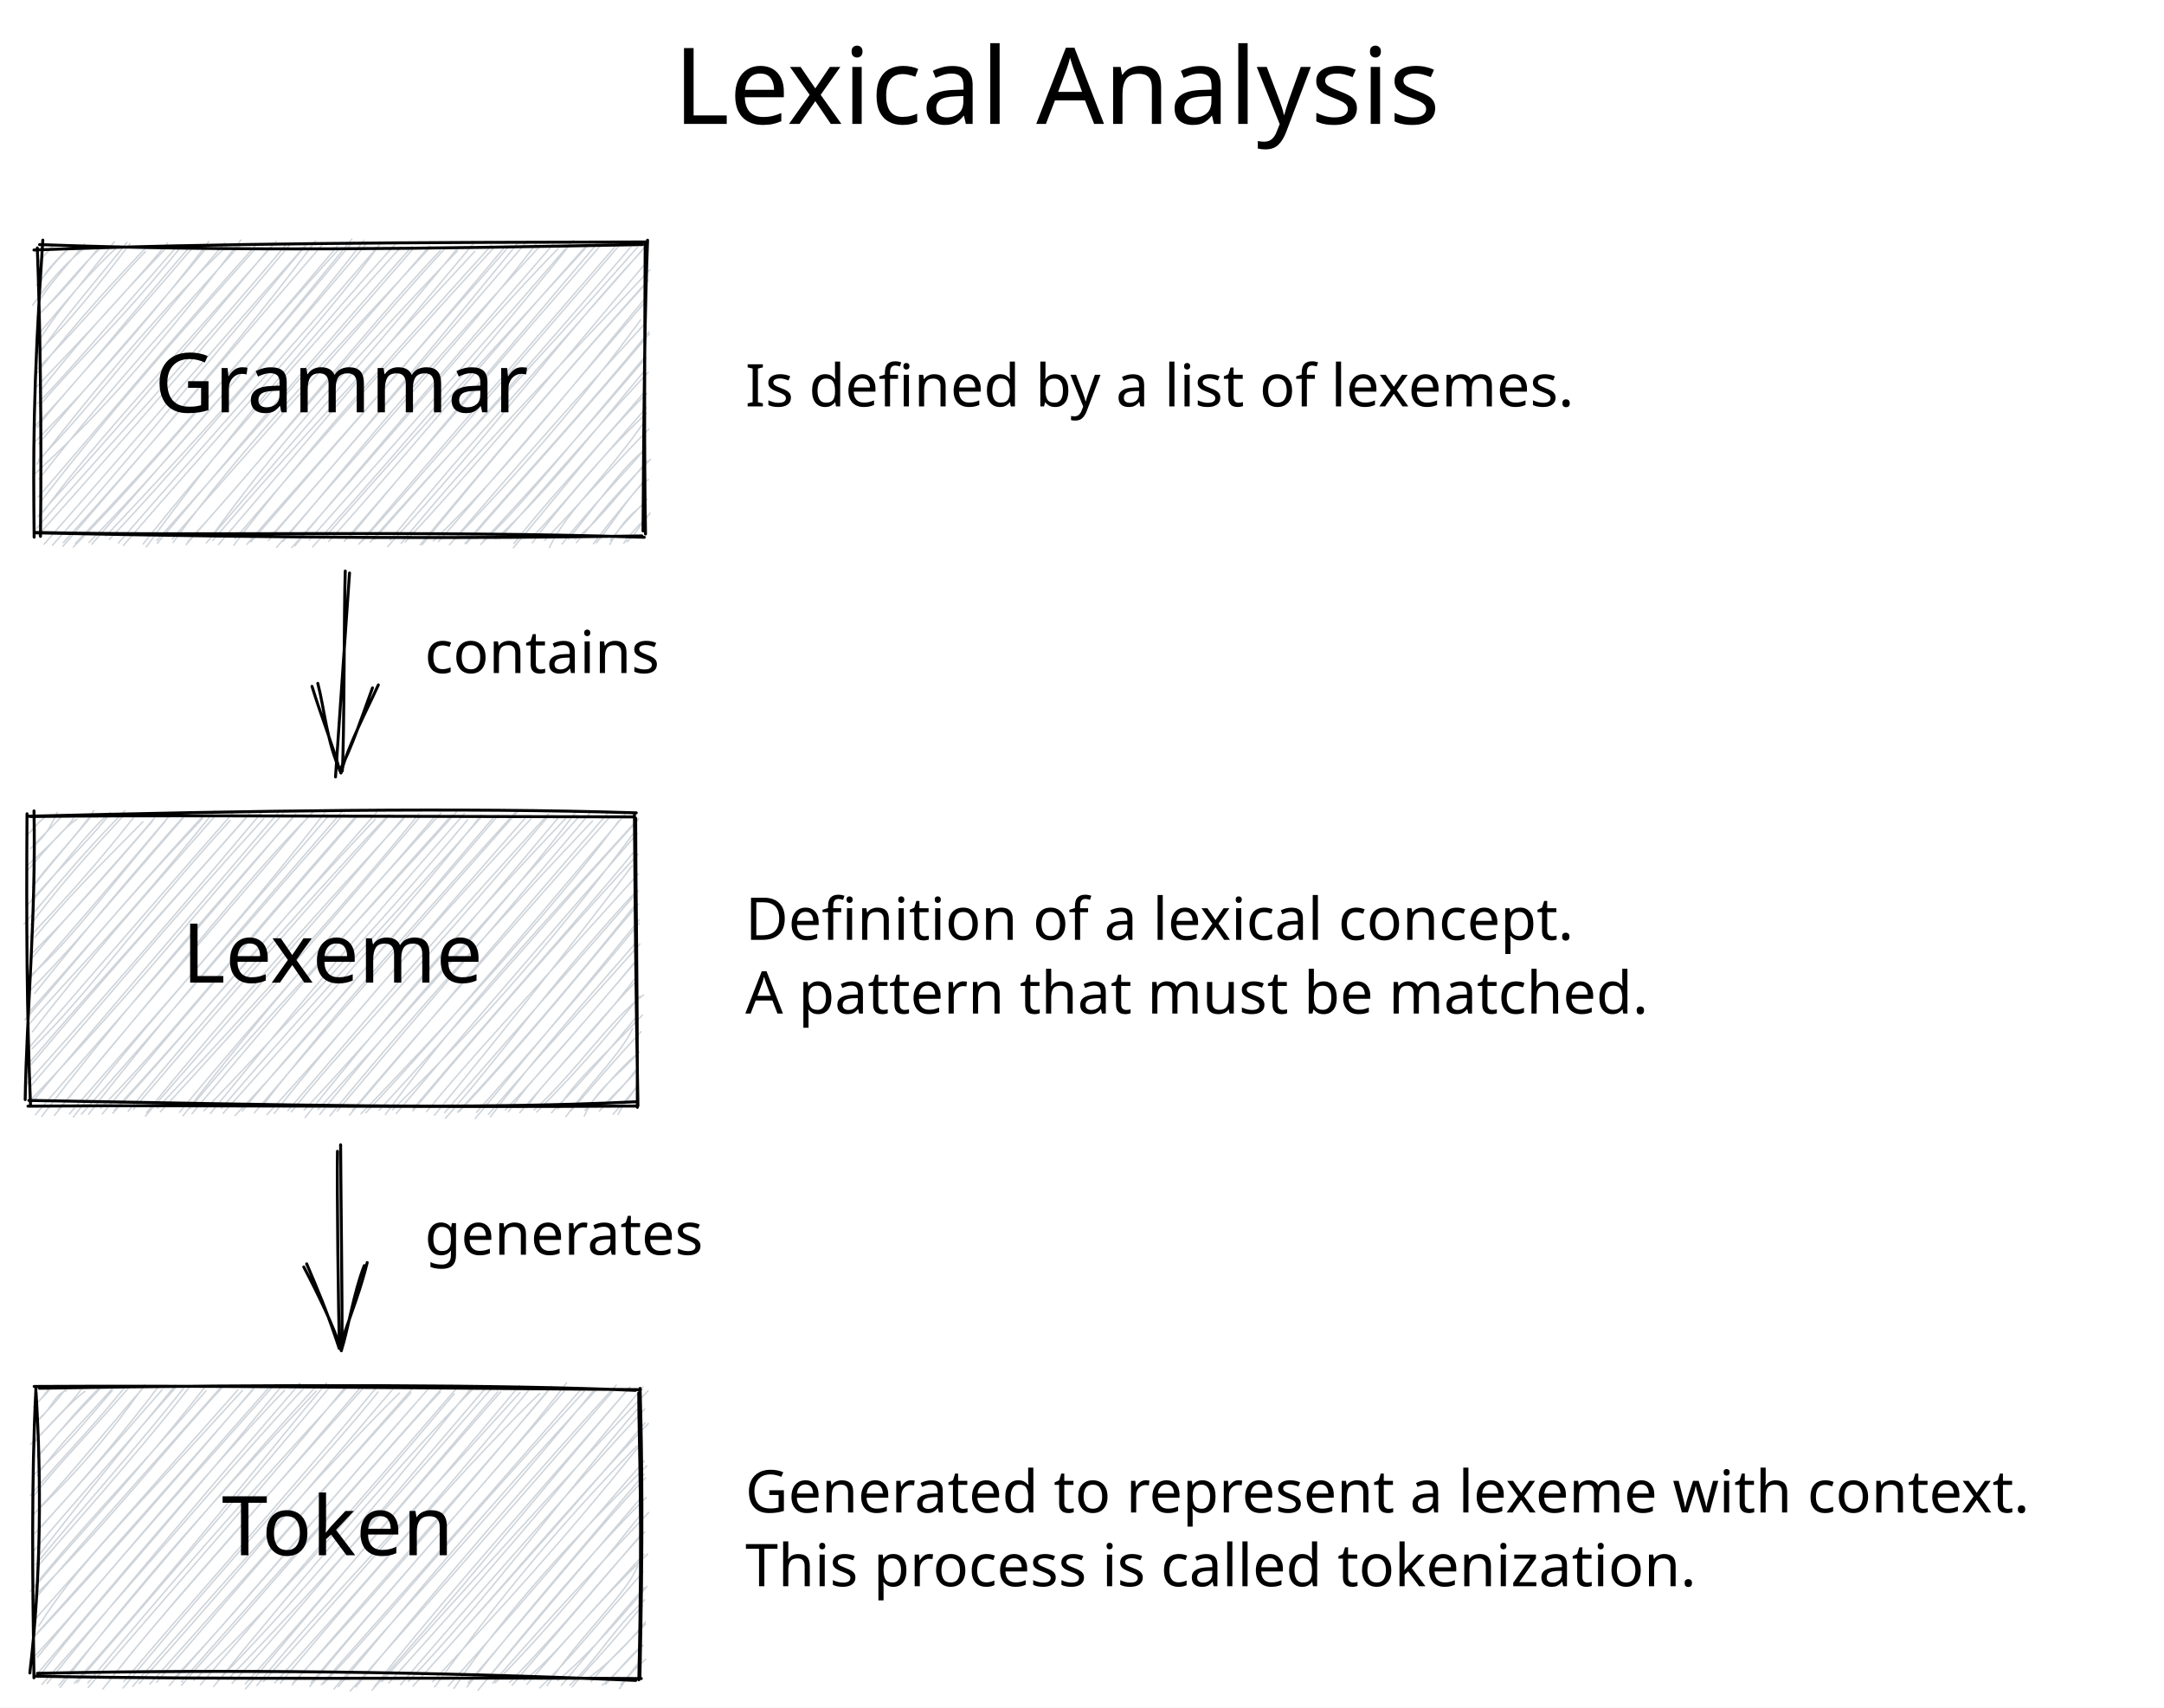
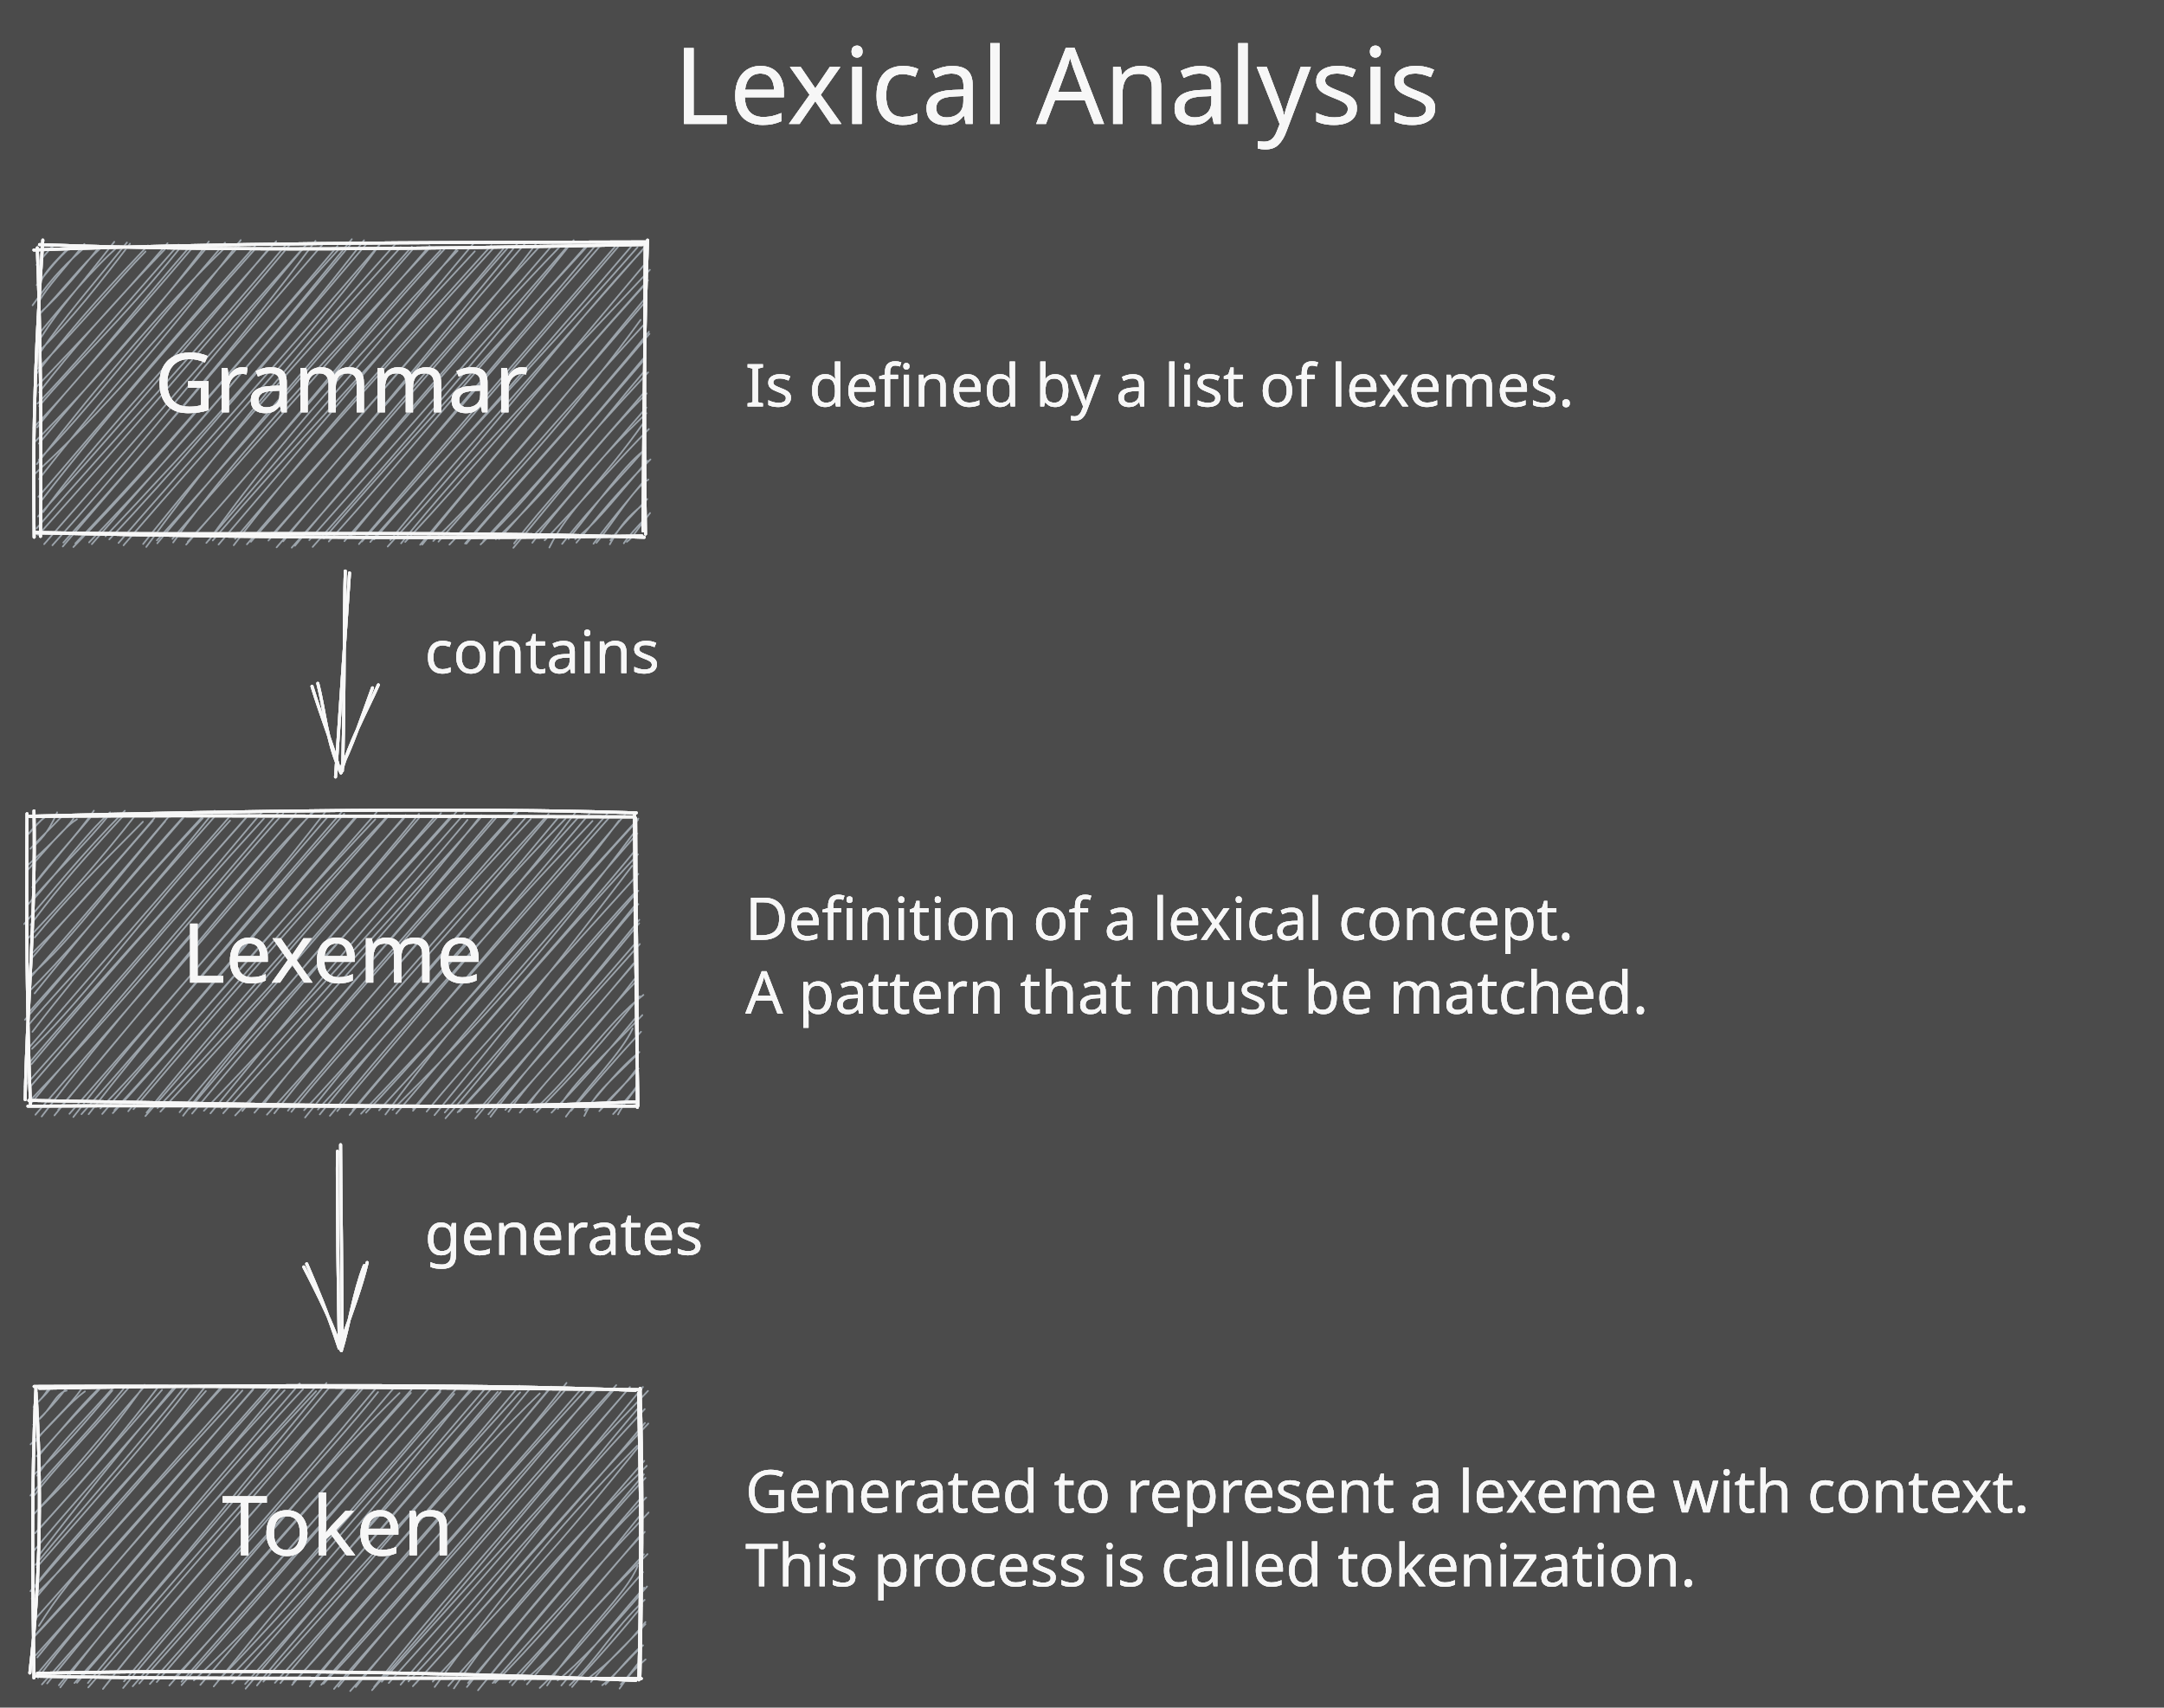
- <svg xmlns="http://www.w3.org/2000/svg" version="1.1" viewBox="0 0 733.695 578.888" width="733.695" height="578.888">
+ <svg xmlns="http://www.w3.org/2000/svg" version="1.1" viewBox="0 0 733.695 578.888" width="733.695" height="578.888" filter="invert(93%) hue-rotate(180deg)">
  
  eyJ2ZXJzaW9uIjoiMSIsImVuY29kaW5nIjoiYnN0cmluZyIsImNvbXByZXNzZWQiOnRydWUsImVuY29kZWQiOiJ4nN2bW3ObSlx1MDAxMsff8yko7WtE5n7JW2Q7Xu86vlx1MDAxYzmO491TKiyQhIWAXHUwMDAwjiyn8t23XHUwMDA3+VxihO7yZeWjVCXSMMw0M/3rfzeQX+8sq5aNYq/20ap5920n8N3EXHUwMDE51t6b9p9ekvpRXGKHSP47je6Sdt6zl2Vx+vHDh+JcZrtcdTAwMWRccsZneYE38MIshX7/gd+W9Sv/uzRP4rUzJ+xcdTAwMDZefkJ+qDSV5NXWkyjMp8VcdTAwMWEhzjDXatLDT/dhvsxz4XDHXHRSrzhimmono/3rw0N8XHUwMDE5n5xL+tB0jr3jYVpM2/GDoJmNgvFFOe3eXVIyKs2SqO99892sZ2avtE/OSyNYguKsJLrr9kIvTafOiWKn7Wcj04bQpHW8XG5cdTAwMWatouXeLFx1MDAwMUa25opppjRmXHUwMDFjMTk5bFx1MDAwNmCa2phcdTAwMTNONUZEKYplxbK9KIhcdTAwMTJj2T9Q/ilsu3Ha/S5cdTAwMThcdTAwMTi6RZ+25zLXKfpcZlx1MDAxZq+XIG4zzFx1MDAxOKdMa8aFKKbpeX63l0FcdTAwMWatbFwihcRKXHUwMDEzjTlWxcakXr4nXHUwMDE4XGbVkovSppr54yM3948/q2vac5L4ce1qqflRst2YfVB1rrKDlfb9kuxcdTAwMWZ2dPsmiFuSuJ1cdTAwMWahuO/UJ2NNeWPm3We1yYHf75dccutcdTAwMWVcZlH33Fx1MDAwYltfXHUwMDA3p4nqN06v7/5J5lx1MDAwZuskSTRcXD3ulFx1MDAxNe/XvZBi2MdvxULexa4z5lx1MDAwMVx1MDAwYqGVIFJqqcjkeOCHfThcdTAwMTjeXHUwMDA1QdFcdTAwMTa1+1x1MDAwNULvSvbOsDtlZ1x0W6zlXCJsOSOIMrZcdTAwMDG1y3dvV6nlgKXgkmDBMJZcdTAwMDDmXHUwMDE0tZwwW2qktFx1MDAwMlx1MDAxYVx1MDAxONdVwzaCNkucMI2dXHUwMDA0UJhcdTAwMDVcdTAwMTdcdTAwMTM8Syrls2hcIsKVoFxcPj+az+mOxbZHYdb0XHUwMDFmzMpcdTAwMTM11frZXHUwMDE5+MFoaudyP1x1MDAwNUtcdTAwMGZcdTAwMTNnMHCS8mqmXHUwMDFlTJqPwqe6f1xu/K5x5VpcdTAwMWIuw0umvDzzQegmXHUwMDFkXHUwMDA2vuuW1atccjY4MGZytI7oRInf9UMnuKiYuJS7pZqpMFlcdTAwMDRcdTAwMWaWoFx1MDAxM0JTydamL5NfTmPsXGYzffujcyXxbXJcdTAwMTD3d54+JG1NkOZcdTAwMWNTXHUwMDA0jibFXHUwMDE0fUJcdJspKlx1MDAxNShcdTAwMTmnmD6Jvlx1MDAxN5ZMxVx1MDAxNVx1MDAwNFxuKujzc7lM2+pnh6dRK7r+eXQz+trqXFy1xHVTP10yX2jY51fi8bhcdTAwMDfnZNT818VDkjab6b6+Sdt7JXa3XHUwMDE5d5XCz1+g3VN4yVm1dVx1MDAxMmQoJopozddcdTAwMGYyy91iV4OMwLYgXG7DXHUwMDFmhVx1MDAxOJFoOshcdTAwMDDUNiZcdTAwMDSbtF0rpV9M4Uup1DKBXHUwMDE3JtRxol4g995cdTAwMWSBP/buwaxX1fdcdTAwMTVcdTAwMDJZ1fdHXHUwMDBit5d3oVx1MDAxNubWoCBaMiRcdTAwMTFZm7xGayBJ/Vvn4or558lV66Jxe9TaefKQtoXmgoFDUyZ0qZ40XHUwMDAzXHUwMDAwjlx1MDAwMCaCdFYoRjCmT0HvheVcdTAwMWQqd1x1MDAwNlx1MDAwNVx1MDAwMH5+KJfp2lW3yeqXg0b4XHUwMDFkNVx1MDAxZvrDz9nJQ/P66TL8toZ9fXGffyFPXHUwMDE391rhXHUwMDA2zyDtgupqayHtwFx1MDAxNUZcXKxcdTAwMWZglm/erlx1MDAwNlx1MDAxOIlthohcdTAwMTJcdTAwMWFSb1BvOV29a0xsqJY1XHUwMDEzoO5SSVIx7Pm0vbTXS7SdIMaQwEr+rYv3XHUwMDBiMD18VWlfIY5VaVx1MDAxZlx1MDAxYriUuXEgmVx1MDAwM1x1MDAxZCZsIXVUm2S6vNSroFteXHUwMDBm7Sh0XHUwMDE0Q1VOMFx1MDAxMCc1pYSwKeZcdTAwMDSiNodVXHUwMDEyXHUwMDE4Qz0snoTcQk2nttZSqlxc1Fx0U1xczNInIPWQXHUwMDFhXHUwMDEyfoVcdTAwMTkneIZFwFx1MDAwMksquN5cdTAwMWPF3MjXRjHNnCRr+KHrh104WOjZX49u1rmLlcPbvjNW1pFccqFcYilcYp5cdTAwMTA5JaZEXHUwMDBiVurXdeLc3W2kKIHgyiBblYjyx1x1MDAxZVx1MDAxM2mteaG72qzlyXfFLCw0oYIxSFx1MDAwYjlcdTAwMTJcZs9aRW2Tp1x1MDAxMcgpsSRcdTAwMWFys1x1MDAxOatcdTAwMDInzfaiwcDPYP3PXCI/zKrrnC/oJ8N5z3Pc6lG4qvKxakCIzYjT6VvxzSqAyX9Mvv/5fm7v+kJ3Np+qI1x1MDAxN6O9K/+7cSQjSIlq8ySSUVxyfsE2qE+WJ2k7XHUwMDFiyYgtXHUwMDA05ZhqKVx1MDAxOClCQX5fXHUwMDAwilx1MDAwMsUlN3lcdTAwMDOBXi9cdTAwMTPJsI2gXHUwMDAwwlSa3YUqScxJJIRcdTAwMDQruaZSXHUwMDEwXG5FXGafrU5cYlx1MDAwMTalpFvcfNzlYLZZ1EBcZkvGlKJQ4yla1HBF2GA20rBOiFJcdTAwMDXJXCIs+nbBbHm6UTJcdTAwMGKsXCKYUlx1MDAwME3DtnFhMtFVVkH+8KaD2WKHNp9cdTAwMTlX3jCaLaqFYLpFsUwrXG65XGLR69/lPD5Nv8rLb5d3V4p1WkFTf79cdTAwMTQ7/yiFMmxD0FaKK1wi4Gqng1x1MDAxOZSDtnm6KSSTXHUwMDE041LC9JzBbF5cdTAwMTVE5lRBXHUwMDE0K4W3Sr3+71VcdTAwMTCaal1SXHUwMDA1PZYo6dxCXGKrqf6TOifwOtmSMiiL4kU10NR1VFx1MDAwYp6JLVuxxfhCtjCGeFx1MDAwNbU3Wz9RqJ+deT9x2ji5/4N82/e+76nuWeNtw6WwtKnEXHUwMDEw6SFlNb72XCJwzXt8MFx1MDAwYlx1MDAxN2T0gmqEt0lcdTAwMDXeXHUwMDBlXFxdXHUwMDBm/Fx1MDAxZSzYXHS6XG5jtsJLcrpcdTAwMTAvWFVOXHUwMDA020C7Tk+Pr/fPeVx1MDAxZLzu4IFef/1xe7KX7TpejCNbYM6EQpgoWoom43dw9Cu9g0PxnFx1MDAxYlx0c1x1MDAxOINcdTAwMDSTXHUwMDExwtBbvI23NmNHqeV6XHUwMDFkQMC1bkaWY1x1MDAwNX6aWVHHXG7yXHUwMDA3Y6n9nOgtv7+3lL6VZm6neWzx+6xMXHUwMDEyJFx1MDAxNdrgNp9QrZFcdTAwMTfWXHUwMDEzN3KusfNl0Ni/SZK3XHKlxObZ3Ss8NYeqaJZJjqpMQsVcdTAwMDHKJ97iQ/O1idw3fu5n4IvGwVx1MDAxZOPihlwiq208M87s/4afrNiBXHUwMDFhMVx0raznZNbgXHUwMDBlWLjxrIGTtXueO1x1MDAxZllGt0J2W7V8+kVsXHUwMDA1NJGL33SFqlxcSF7yqVU8e9//3Vx1MDAxOD7EzlB+7px+oVxy1NT94G3zXGY5vC1f5VFcdTAwMTmTc150nVx1MDAwNVqDXHL5nem/M9GHj6mja2WRlXhx4qVg5JhcbrDXXHUwMDFh+lnPkGH6XHUwMDAzXHUwMDE5XHUwMDE3PT+14iRqw4Va8Fx1MDAxNbhcdPJz+17oPzhcdTAwMDaqnWD8JS5rK+opXZxb61xcMNRcdTAwMDYy7rtcdTAwMWSFvfD2sH6e3d5cdTAwMWOxi7ODXHUwMDA3tfPYXHUwMDEzYUNdyoVcdTAwMDZqzUvFU9gzgmyEtKREQmzg5IX+U4rUs8izOa++MVx1MDAwNlx1MDAxN0TEXHUwMDBlIF/8Z6nQXHUwMDFl+n0/9lxc37GjpPvB/PpwPFatllx1MDAwM14/Sv1SXHUwMDFkujo8ULFueHicxfo0M0uJ7dKDiddge8amMZjvXHUwMDFlb1xi15w4bmawwrW/7p/XfvresDHHWzr5x5yfY2348cxm/fr97vf/XHUwMDAwXHUwMDA12b9kIn0=
  <defs>
    <style class="style-fonts">
      @font-face {
        font-family: "Virgil";
        src: url("https://excalidraw.com/Virgil.woff2");
      }
      @font-face {
        font-family: "Cascadia";
        src: url("https://excalidraw.com/Cascadia.woff2");
      }
    </style>
  </defs>
  <rect x="0" y="0" width="733.695" height="578.888" fill="#ffffff" />
  <g stroke-linecap="round" transform="translate(13.03754 83.14281) rotate(0 102.7072 49.13836)">
    <path d="M0 0 C0 0, 0 0, 0 0 M0 0 C0 0, 0 0, 0 0 M-0.66 6.63 C0.8 4.9, 3.32 1.83, 5.16 0.11 M-0.53 6.12 C1.21 4.45, 2.58 2.86, 4.65 0.37 M-0.59 13.49 C5.02 6.47, 8.32 2.54, 12.06 -0.14 M0.55 12.69 C2.69 8.59, 4.24 7.03, 10.63 0.42 M-1.99 20.35 C5.32 9.92, 10.23 5.49, 16.44 0.12 M0.25 18.99 C3.11 13.99, 7.97 8.94, 15.58 -0.46 M-0.45 24.25 C8.92 14.54, 14.99 6.2, 21.4 0.74 M0.13 23.33 C8.05 16.27, 15.02 7.44, 20.44 0.81 M0.91 31.22 C7.13 21.35, 13.19 14.94, 25.71 -1.16 M-0.4 30.67 C8.64 19.83, 18.27 8.05, 27.22 0.24 M0.74 36.12 C8.21 25.14, 18.72 13.09, 30 -0.94 M-0.12 36.28 C10.95 25.49, 20.88 12.77, 31.04 -0.54 M-0.22 41.82 C15.37 25.96, 27.17 11.39, 36.32 2.1 M-0.57 43.44 C12.92 25.67, 26.62 11.2, 37.14 0.06 M-0.68 48.02 C10.96 35.61, 22.17 24.52, 43.77 -0.7 M0.23 49.87 C11.31 35.6, 22.21 23.05, 43.42 0.79 M0.26 54.54 C12.1 40.23, 27.99 25.85, 47.74 1.23 M-0.33 53.7 C10.31 42.83, 20.7 30.39, 47.47 -0.21 M-1.75 61.92 C15.11 44.34, 27.2 28.32, 51.58 0.16 M-0.41 61.7 C11.63 46.19, 26.05 31.78, 53.12 -0.21 M-1.27 66.69 C19.82 45.58, 40.73 21.24, 57.78 -1.27 M0.13 67.24 C19.5 44.15, 40.21 21.21, 57.43 0.37 M-0.57 74.2 C21.86 45.29, 44.39 18.89, 63.67 0.44 M0.1 72.76 C17.41 55.09, 31.9 35.48, 63.26 -0.87 M-1.17 77.46 C17.57 60, 34.89 42.2, 68.58 -1.74 M0.2 79.27 C16.92 57.77, 34.74 37.19, 68.29 -0.06 M1.16 86.4 C23.55 57.48, 46.34 31.58, 73.59 1.15 M-0.01 85.26 C23.71 57.81, 45.57 31.45, 73.54 0.13 M1.61 90.47 C14.44 72.65, 33.53 51.75, 80.63 -1.36 M-0.15 91.95 C21.13 68.54, 42.64 43.78, 78.43 0.77 M-0.62 95.95 C25.93 65.3, 52.63 37.24, 84.26 -0.59 M-0.09 98.29 C30.63 64.03, 59.38 30.62, 85.26 -0.2 M4.73 101.71 C26.51 77.66, 47.97 51.09, 90.78 -0.17 M1.93 101.33 C27.95 71.75, 54.28 40.95, 90.29 0.33 M8.25 102.13 C39.38 65.77, 67.13 34.3, 93.94 -1.47 M8.43 100.81 C37.52 68.8, 65.92 34.87, 96.26 -0.19 M11.83 102.32 C43.95 69.7, 70.76 35.02, 102.18 0.96 M12.49 101.09 C39.94 72.42, 66.33 41.69, 101.4 0.26 M17.15 100.74 C55.13 61.6, 87.97 20.17, 106.24 -2.05 M18.1 101.33 C45.21 70.34, 72.53 39.7, 105.98 -0.49 M22.74 98.68 C53.93 65.62, 82.68 34.17, 110.38 -1.69 M24.02 99.72 C45.13 77.54, 65.68 52.82, 111.35 -0.62 M27.13 100.94 C54.67 69.21, 82.09 38.87, 115.44 0.05 M28.84 101.73 C61.49 63.8, 95.69 27.18, 115.79 -0.33 M36.55 102.28 C67.17 60.31, 101.53 21.32, 121.24 -0.69 M35.49 101.28 C60.93 69.4, 86.66 40.57, 122.84 0.65 M40.16 100.06 C62.86 74.85, 88.79 45.15, 127.14 1.09 M40.28 101.04 C68.8 67.25, 96.98 33.66, 126.59 0.48 M45.67 100.76 C69.1 68.14, 99.28 37.01, 132.97 0.57 M45.42 99.54 C68.69 72.35, 93.98 45.07, 132.61 0.23 M50.59 100.57 C80.24 68.45, 106.14 33.73, 136.31 1.73 M50.09 101.49 C86.34 60.16, 120.11 20.13, 137.9 1.06 M57.86 99.92 C77.86 72.05, 101.24 44.44, 142.12 1.83 M56.92 100.93 C88.81 63.37, 122.96 24.8, 142.5 0.45 M59.08 100.08 C85.91 68.76, 115.58 37.13, 147.94 2.06 M61.06 101.47 C88.4 69.44, 115.41 37.76, 147.47 -0.57 M66.21 101.7 C86.29 75.47, 106.9 51.64, 153.59 0 M66.68 99.52 C88.2 74.13, 112.41 46.85, 154.43 0.79 M70.68 101.39 C90.38 78.42, 112.76 54.87, 158.34 0.3 M72.04 100.52 C92.7 77.2, 112.54 53.59, 159.62 0.31 M79.17 98.23 C106.54 67.75, 130.2 38.69, 162.62 -0.85 M77.97 100.11 C107.72 65.5, 139.55 29.03, 165.39 -1.06 M80.74 102.42 C115.35 62.51, 152.02 22.1, 169.18 -1.13 M82.96 100.39 C102.69 77.09, 121.19 52.94, 170.26 0.07 M85.87 102.52 C119 65.46, 149.04 28.95, 176.8 0.48 M86.97 101.88 C116.82 66.1, 145.98 32.7, 174.45 -0.28 M92.97 102.27 C128.14 63.04, 162.27 22.31, 181.46 -1.71 M91.82 99.97 C126.34 61.08, 160.57 22.31, 179.88 -0.23 M96.77 99.47 C115.1 78.28, 133.28 58.02, 186.05 0.38 M98.42 100.43 C123.31 72.98, 146.47 44.1, 185.75 0.16 M105.42 99.2 C130.71 68.41, 159.98 34.44, 189.54 -0.73 M103.72 100.34 C130.49 69.6, 156.1 39.54, 190.54 0.13 M109.67 100.44 C129.8 78, 146.6 58.47, 196.66 0.38 M108.66 101.31 C134.62 70.7, 161.59 39.83, 195.53 0.42 M112.5 100.61 C137.01 72.72, 162.99 46.36, 203.11 0.68 M113.81 99.74 C132.85 77.95, 153.43 55.96, 200.88 0.53 M118.4 102.15 C152.88 64.51, 181.59 26.18, 204.57 1.93 M119.28 99.98 C145.02 68.4, 173.33 37.58, 206.44 -0.37 M122.95 101.06 C146.94 71.39, 175.29 42.55, 207.3 8.32 M124.34 100.59 C147.22 76.02, 169.01 50.08, 205.21 6.85 M130.12 101.49 C154.19 71.88, 175.73 46.56, 205.57 13.42 M129.42 101.55 C149.57 77.4, 167.92 55.25, 206.67 11.88 M133.85 100.27 C157.28 77.69, 176.08 53.8, 205.81 17.86 M135.63 100.48 C150.07 84.18, 165.04 66.4, 205.65 19.3 M139.34 101.51 C161.63 78.36, 184 53.02, 204.15 25.3 M140.82 99.84 C157.53 80.49, 174.1 61.03, 205.86 26.29 M144.64 101.12 C166.71 75.59, 188.71 52.18, 206.96 29.33 M145.08 101.17 C163.94 79.28, 184.16 57.36, 207.16 30.02 M149.91 101.42 C163.02 89.09, 173.64 75.61, 205.26 38.22 M150.8 100.31 C170.68 79, 189.31 57.77, 205.88 38.23 M155.07 99.64 C175.04 81.13, 192.29 57.96, 205.81 42.23 M156.17 99.6 C168.55 85.96, 182.05 69.59, 206.7 43.09 M161.02 102.57 C177.75 82.81, 191.98 64.13, 206.24 50.23 M161.24 101.11 C171.67 87.56, 182.69 76.39, 205.68 49.5 M167.28 99.02 C179.19 87.09, 187.24 74.85, 206.13 56.95 M167.44 100.87 C177.2 87.94, 188.63 75.21, 206.13 55.02 M173.22 102.48 C179.52 89.62, 190.84 80.57, 205.43 59.82 M171.62 100.06 C185.49 85.45, 198.13 71.13, 206.95 62.32 M179.72 99.6 C189.42 87.72, 197.8 75.53, 204.98 69.79 M177.54 101.25 C187.95 87.95, 200.45 75.43, 205.89 68.71 M182.38 100.82 C187.04 95.7, 192.05 88.02, 207.5 72.6 M181.98 99.64 C188.52 94.58, 191.94 90.21, 206.47 73.06 M189.19 100.88 C195.04 94.01, 201.62 82.49, 206.81 79.43 M188.18 101.2 C194.1 93.17, 200.26 86.02, 206 79.03 M193.72 101.38 C197.24 95.2, 199.64 92.11, 204.88 88.03 M193.92 100.04 C197.37 95.42, 201.86 90.88, 206.42 86.05 M199.49 100.54 C201.59 98.99, 202.38 97.12, 207.37 90.77 M198.46 101.04 C199.97 98.76, 202.89 95.51, 205.97 92.4" stroke="#ced4da" stroke-width="0.5" fill="none" />
    <path d="M-1.53 1.61 C61.44 -0.74, 125.94 -0.97, 206.51 -1.12 M0.37 -0.22 C65.46 2.15, 130.18 1.22, 204.75 -0.23 M206.52 -1.72 C205.62 22.39, 205.3 46.82, 204.98 96.86 M205.71 -0.48 C205.58 34.7, 205.31 67.67, 205.82 97.89 M205.39 99 C130.36 96.59, 52.78 98.63, -1.33 97.35 M204.61 98.55 C146.53 99.41, 87.38 99.37, -0.83 97.5 M-1.46 98.96 C-1.74 72.51, -1.94 48.97, 1.48 -1.74 M0.69 98.69 C1.12 61.41, 0.52 24.14, -0.39 0.9" stroke="#000000" stroke-width="1" fill="none" />
  </g>
  <g transform="translate(55.24477 114.7812) rotate(0 60.5 17.5)">
    <text x="60.5" y="25" font-family="Virgil, Segoe UI Emoji" font-size="28px" fill="#000000" text-anchor="middle" style="white-space: pre;" direction="ltr">Grammar</text>
  </g>
  <g stroke-linecap="round" transform="translate(10 276.4741) rotate(0 102.7072 49.13836)">
    <path d="M0 0 C0 0, 0 0, 0 0 M0 0 C0 0, 0 0, 0 0 M-0.91 6.83 C1.86 3.49, 3.66 1.84, 4.89 0.77 M-0.27 6.23 C1.63 4.12, 3.45 1.84, 5.2 0.64 M1.39 10.65 C3.22 8.38, 6.02 6.77, 9.37 -1.08 M0.28 11.27 C2.74 8.52, 6.65 4.83, 11.2 0.06 M-0.5 16.75 C4.61 12.13, 12.6 4.58, 14.88 1.07 M-0.97 18.87 C5.51 11.79, 11.44 4.13, 16.08 1.27 M1.87 23 C7.89 14.79, 14.79 8.43, 21.83 -1.65 M0.96 24.31 C8.39 15.15, 14.12 8.27, 20.67 0.65 M1.04 28.8 C10.35 18.39, 18.74 6.6, 27.33 -1.08 M-0.86 30.6 C8.3 19.47, 18.47 10.39, 26.4 0.48 M-1.84 36.8 C8.19 25.2, 17.33 13.54, 32.32 -1.62 M0.34 37.09 C6.71 28.6, 12.49 20.93, 32.52 -0.67 M1.8 41.33 C11.69 29.17, 22.36 18.37, 38.46 2.11 M-0.62 41.76 C11.17 29.5, 24.14 15.02, 36.26 -0.56 M0.38 47.24 C13.7 34.09, 25.55 20.62, 41.81 1.77 M0.49 48.72 C14.11 32.44, 28.96 16.82, 42.36 0.82 M-0.77 55.21 C11.66 44.82, 20.38 32.71, 46.01 1.95 M0.13 55.12 C14.83 38.51, 29.81 20.89, 47.06 0.55 M1.74 60.29 C20.14 37.38, 37.67 16.53, 51.97 0.66 M-0.93 60.42 C11.85 47.8, 22.05 35.43, 53.71 -1.03 M-1.56 69.24 C13.6 52.1, 29.18 32.22, 59.05 -0.06 M-0.78 67.35 C16.67 47.94, 33.16 28.06, 58.75 0.9 M-0.58 71.3 C14.41 53.49, 30.61 38.39, 62.78 -1.63 M0.98 73.35 C18.27 50.7, 37 29.52, 63.21 -0.15 M0.85 79.09 C20.44 59.81, 37.36 35.33, 68 1.71 M-0.48 79.06 C25.42 48.98, 51.85 18.65, 68.84 -0.75 M-0.03 83.79 C22.53 57.22, 45 33.1, 74.58 -0.63 M0.68 84.31 C24.19 56.19, 48.14 29.47, 73.55 0.66 M-1.72 91.85 C20.2 67.25, 41.59 43.1, 78.6 -0.94 M0 92.28 C24.83 63.48, 46.82 36.89, 79.47 1.01 M0.61 96.19 C34.45 60.93, 65.46 22.05, 86.04 -0.71 M0.57 97.55 C16.66 78.14, 34.49 57.63, 84.5 -1.21 M4.15 102.02 C26.66 72.57, 49.44 45.71, 89.96 -0.04 M2 101.44 C28.61 70.54, 54.51 41.7, 90.31 -0.71 M9.75 99.75 C42.98 61.11, 74.92 19.56, 96.19 -1.1 M8.46 101.66 C32.71 71.73, 58.07 42.97, 95.9 -1.21 M14.86 102.22 C41.32 68.03, 69.81 38.28, 100.53 -1.51 M13.55 101.12 C33.89 77.82, 52.33 57.17, 101.62 -0.15 M20.05 101.26 C40.53 74.8, 62.72 48.76, 106.4 -1.85 M17.63 101.26 C45.56 69.77, 72.64 37.72, 106.7 -0.59 M24.02 99.3 C45.54 77.67, 67.33 49.33, 110.09 0.94 M24.66 101.17 C45.93 76.23, 67.39 50.55, 111.26 0.13 M28.81 99.88 C65.19 60.24, 97.11 22.15, 117.72 -1.12 M28.26 100.89 C53.55 73.86, 75.53 45.34, 117.24 1.29 M33.48 100.24 C59.55 68.85, 87.58 36.11, 121.77 -0.27 M35.26 99.56 C68.5 60.32, 102.51 22.26, 121.65 0.26 M39.29 101.9 C63.5 74.17, 84.38 50.26, 127.52 -0.16 M39.7 100.71 C67.32 66.76, 96.53 34.06, 126.92 1 M43.41 99.17 C80.35 59.84, 112.14 24.13, 132.06 -0.58 M44.38 100.41 C75.74 66.7, 105.7 31.72, 132.78 0 M52.08 101.77 C84.42 59.52, 118.53 22.05, 139.53 -0.82 M50.89 100.57 C78.85 66.72, 108.61 34.26, 137.26 0.54 M54.33 99.36 C78.96 69.36, 105.85 42.59, 144.77 -1.23 M55.12 101.05 C77.14 74.73, 98.21 49.68, 143.24 -0.17 M59.13 100.11 C95.67 61.87, 126.89 27.57, 148.51 1.47 M61.34 100.99 C83.9 73.53, 106.81 45.31, 147.48 -0.68 M65.11 99.26 C97 62.02, 129.18 27.65, 153.06 0.65 M65.66 100.95 C97.45 65.43, 128.31 31.32, 153.17 -0.14 M69.73 101.68 C93.45 76.77, 114.58 50.8, 157.53 0.43 M72.15 100.17 C89.1 79.37, 108.39 58.74, 158.92 -0.06 M78.96 98.46 C93.72 79.36, 113.13 55.8, 165.45 -1.87 M76.27 100.76 C103.55 68.7, 131.01 37.67, 165.32 -1.1 M80.51 101.41 C109.27 70.13, 133.18 40.31, 168.02 0.93 M82.99 100.96 C114.67 60.91, 150.29 22.31, 169.97 1.17 M88.79 100.46 C105.95 78.82, 124.84 60.3, 175.78 0.39 M87.61 100.06 C114.01 69.22, 139.85 38.91, 176 -0.57 M93.44 102.37 C117.86 71.96, 143.51 41.09, 181.77 1.01 M93.11 99.9 C121.9 69.01, 148.07 37.99, 179.11 0.92 M97.79 99.66 C130.69 63.69, 163.2 27.9, 185.25 -1.2 M98.42 101.34 C125.8 67.27, 155.74 34.36, 186.1 0.58 M101.85 101.8 C119.26 80.9, 138.88 56.96, 190.88 1.85 M104.34 100.2 C123.97 76.83, 145.67 51.57, 189.89 -0.69 M109.56 99.88 C128.36 77.52, 152.18 51.01, 196.4 0.88 M108.53 101.52 C136.28 69.06, 162.78 37.42, 196.08 -0.83 M112.41 101.09 C148.55 63.88, 183.47 24.11, 199.81 1.8 M114.08 100.73 C143.54 69.46, 170.35 36.58, 201.95 -0.38 M120.68 101.35 C147.57 64.91, 176.81 33.67, 206.44 1.05 M118.52 99.93 C153.05 62.44, 185.46 24.25, 206.35 1.45 M123.1 99.79 C151.05 72.09, 173.87 47.46, 205.47 5.15 M124.33 101.05 C144.94 76.73, 165.34 52.98, 206.09 6.08 M130.07 99.42 C156.99 67.44, 186.59 34.78, 205.44 11.7 M130.02 100.1 C158.6 65.87, 188.54 32.41, 206.33 13.13 M137.3 101.6 C160.77 73.07, 184.7 42.87, 204.32 17.05 M134.64 100.38 C149.07 82.87, 163.32 67.66, 206.42 19.8 M141.03 102.64 C160.16 81.2, 174.27 59.86, 205.13 26.27 M140.78 100.7 C164.77 72.87, 189.72 45.02, 206.42 25.5 M145.69 100.37 C169.59 75.08, 192.26 46.54, 206.43 30.03 M145.15 100.61 C166.32 77.8, 185.07 55.65, 205.39 30.31 M151.15 102.7 C171.33 78.41, 191.88 53.8, 206.75 35.37 M151.59 100.6 C171.87 77.8, 190.93 55.76, 206.71 36.53 M156.31 102.14 C170.68 82.95, 186.27 65.38, 205.65 43.05 M155.58 101.31 C175.52 78.19, 195.43 56.69, 206.95 43.56 M162.4 100.43 C170.7 88.32, 180.94 79.09, 204.89 50.07 M161.33 99.81 C176.84 83.49, 190.89 66.52, 205.9 49.16 M168.55 99.06 C176.02 87.72, 187.37 78.76, 205.49 55 M166.24 100.72 C181.99 82.67, 197.77 64.3, 205.47 56.43 M171.08 99.84 C185.91 86.22, 195.93 70.22, 208.16 60.81 M171.97 100.53 C178.44 93.79, 187.04 85.69, 206.94 61.25 M179.13 99.47 C185.2 89.68, 192.94 83.38, 207.8 67.65 M176.99 100.74 C189.3 88.27, 199.07 76.39, 205.36 68.74 M181.85 102.09 C189.89 90.97, 200.79 80.38, 204.51 72.2 M183.55 100.14 C189.88 92.92, 198.03 83.27, 207.34 73.29 M188.11 101.85 C192.2 93.06, 197.97 89.46, 206.78 80.19 M188.29 99.97 C194.75 92.37, 200.52 85.23, 206.14 80.72 M193.68 99.54 C197.19 95.11, 202.01 91.26, 206.52 85.79 M193.2 100.2 C197.47 95.9, 201.85 91.29, 205.55 86.26 M199.54 101.34 C200.55 99.17, 204.12 94.44, 205.92 92.09 M197.88 101.22 C201.58 97.07, 203.85 94.82, 206.17 91.37" stroke="#ced4da" stroke-width="0.5" fill="none" />
    <path d="M-0.74 0.25 C74.34 -1.63, 146.6 -2.78, 205.72 -0.91 M0.27 0.34 C41.11 -0.15, 81.95 0.21, 204.79 0.46 M205.11 -0.23 C205.34 30.73, 205.53 56.9, 206.29 98.4 M205.52 0.91 C205.54 26.63, 206.12 52.72, 206.09 98.93 M205.86 97.03 C147.05 99.81, 90.65 98.09, -0.22 96.58 M205.67 98.49 C133.69 99, 60.67 98.06, -0.52 98.53 M-1.46 96.3 C-0.94 65.88, 2.2 35.22, 1.53 -1.57 M0.35 98.43 C-0.94 66.51, -1.07 35.87, -0.84 -0.6" stroke="#000000" stroke-width="1" fill="none" />
  </g>
  <g transform="translate(63.70723 308.1124) rotate(0 49 17.5)">
    <text x="49" y="25" font-family="Virgil, Segoe UI Emoji" font-size="28px" fill="#000000" text-anchor="middle" style="white-space: pre;" direction="ltr">Lexeme</text>
  </g>
  <g stroke-linecap="round" transform="translate(11.77469 470.6109) rotate(0 102.7072 49.13836)">
    <path d="M0 0 C0 0, 0 0, 0 0 M0 0 C0 0, 0 0, 0 0 M-0.04 5.65 C1.69 4.13, 3.15 2.8, 5.64 -0.18 M-0.41 6.38 C0.61 5.04, 2.37 3.92, 4.63 0.18 M0.97 11.01 C5.57 7.31, 6.98 1.65, 10.85 0.8 M-0.49 12.39 C4.11 7.99, 8.68 3.03, 11.21 -0.78 M-1.42 19.03 C6.96 11.19, 11.63 4.98, 17.04 1.08 M-0.26 18.6 C5.57 11.16, 11.66 6.46, 16.02 -0.03 M0.66 23.03 C6.68 17.56, 13.59 7.72, 22.23 -0.35 M1.04 23.42 C3.99 19.49, 8.94 13.91, 21.96 0.38 M0.78 29.65 C8.15 19.08, 18.61 8.99, 26.87 -0.52 M-0.51 29.51 C9.6 20.78, 17.13 11.4, 26.3 0.79 M-1.45 36.39 C6.57 26.36, 17.31 16, 30.13 0.18 M-0.06 36.25 C6.41 27.47, 15.62 18.45, 31.98 -0.28 M0.26 42.1 C8.96 33.39, 20.83 22.21, 37.26 -1.15 M-0.85 43.32 C15.14 26.02, 28.67 8.82, 36.72 -0.02 M1.42 47.86 C11.88 36.21, 20.79 26.17, 43.17 0.57 M0.11 49.16 C17.35 30.52, 33.15 11.14, 41.62 -0.14 M1.72 56.24 C14.91 39.17, 27.3 23.65, 47.7 -0.98 M-0.12 54.92 C10.41 42.25, 20.1 31.39, 48.15 -0.66 M0.25 59.89 C16.41 40.19, 35.29 19.41, 51.26 -1.02 M0.69 60.74 C20.42 38.35, 40.88 14.68, 52.67 -0.68 M-1.46 68.84 C15.4 47.44, 32.25 30.73, 58.03 0.96 M-0.26 67.64 C16.22 48.19, 34.36 29.36, 57.52 -0.17 M-1.01 71.31 C23.21 47.82, 45.25 19.38, 63.65 -0.3 M-0.44 72.04 C16.6 51.88, 34.15 32.36, 63.48 -0.73 M1.4 80.56 C13.31 61.51, 26.73 48.85, 70.42 0.79 M-0.67 79.21 C19.5 56.62, 39.87 33.14, 68.86 0.59 M-0.05 84.14 C26.86 55.52, 55.12 22.37, 74.95 -0.82 M-0.3 84.24 C22.91 58.52, 46.76 31.62, 74 0.56 M0.39 90.49 C22.02 66.82, 39.95 44.26, 79.4 -0.21 M0.87 91.28 C26.97 59.31, 55.92 27.45, 80.28 -0.07 M1.11 98.27 C16.09 78.05, 35.4 57.77, 83.11 0.03 M-0.53 98.47 C28.6 64.3, 57.27 29.43, 84.73 0.7 M4.2 100.09 C34.46 63.13, 65.29 26.86, 89.83 -1.59 M2.45 100.42 C37.55 61.04, 71.31 21.18, 90.96 0.33 M8.66 101.45 C37.15 63.17, 71.52 26.59, 95.4 1.03 M8.19 100.71 C33.96 69.93, 59.92 38.64, 95.77 -1.1 M13.48 99.97 C48.64 60.93, 81.43 18.84, 98.93 -1.77 M14.34 99.85 C45.98 63.23, 78.21 26, 100.15 -0.57 M18.02 99.95 C43.64 68.79, 69.95 38.9, 106.47 -0.92 M18.14 101.46 C50 64.37, 81.87 28.43, 105.8 -0.99 M23.12 101.97 C41.86 77.62, 60.29 58.71, 110.25 0 M24.28 100.54 C43.77 75.72, 63.98 53.12, 112.18 -0.93 M30.25 99.42 C55.3 69.74, 84.59 37.49, 115.64 0.03 M29.97 101.64 C63.97 60.04, 100.1 21.77, 116.4 1.32 M33.23 101.06 C69.16 59.96, 104.27 20.59, 123.68 1.64 M35.45 100.1 C69.25 62.3, 102.33 22.49, 121.48 0.24 M41.37 99.63 C63.39 74.11, 87.1 46.02, 127.53 1.59 M39.04 100.3 C68.3 67.5, 97.64 34.64, 127.72 0.53 M47.24 98.34 C74.76 69.13, 101.95 35.66, 133.48 0.2 M45.63 100.8 C65.66 78.22, 85.22 55.69, 133.54 0.1 M49.76 99.52 C73.83 72.08, 102.74 39.99, 138.16 -0.07 M49.77 100.66 C83.29 63.28, 115.91 24.5, 137.51 1.27 M53.95 99.08 C80.23 74.36, 107.44 43.04, 142.22 1.91 M56.15 100.58 C87.79 63.64, 120.27 26.51, 143.92 -1 M62.11 99.18 C85.29 75.39, 109.57 47.53, 147.52 0.57 M60.67 101.14 C93.12 61.16, 126.47 22.7, 148.76 0.1 M65.49 98.7 C99.56 63.42, 131.54 26.68, 154.83 0.14 M66.95 100.04 C87.88 77.77, 106.44 54.04, 153.28 -0.55 M71.49 101.87 C101.54 66.22, 130.28 32.35, 156.98 1.24 M71.34 100.3 C97.15 71.86, 121.85 42.28, 158.02 1.23 M75.33 100.79 C91.96 80.17, 112.29 59.02, 164.59 1.42 M77.51 99.48 C104.28 69.83, 129.44 40.77, 164.33 -0.87 M83.28 100 C116.96 59.53, 150.01 22.25, 171.23 1.78 M81.43 99.9 C106.72 71.9, 130.96 44.77, 168.43 -0.44 M87.65 99.82 C121.36 63.52, 153.64 25.11, 175.11 -0.56 M87.26 100.6 C120.71 61.79, 156.89 21.66, 174.9 -0.11 M93.25 101.12 C127.6 59.07, 161.63 23.01, 180.3 -1.79 M93.68 99.84 C113.48 76.36, 133.88 53.16, 180.73 -0.34 M97.9 100.18 C118.23 78.95, 137.51 54.26, 186.36 1.05 M97.17 100.53 C119.43 75.33, 142.01 50.18, 184.85 0.77 M101.46 101.96 C123.54 75.54, 145.35 54.57, 189.58 0.7 M102.92 101.22 C127.04 72.4, 151.07 43.2, 190.19 0.76 M106.96 102.68 C132.66 73.78, 156.88 46.1, 196.63 0.24 M108.83 101.32 C137.78 66.16, 168.61 30.07, 197.16 -1.04 M114.35 102.38 C143.44 70, 166.91 40.34, 201.79 -0.4 M115.05 101.3 C133.33 77.98, 154.14 54.36, 201.71 -0.23 M117.66 99.51 C148.41 65.37, 182.19 27.79, 207.92 0.92 M120.03 99.95 C138.41 79.29, 157.01 59.6, 206.2 -0.41 M126.69 99.43 C153.61 71.2, 178.71 37.06, 205.1 6.16 M124.03 100.52 C149.8 70.49, 176.28 40.27, 206.82 7.08 M128.2 101.04 C154.31 72.72, 179.85 41.47, 208.04 11.98 M129.17 100.05 C158.4 67.58, 186.87 35.71, 206.9 11.77 M135.6 101.29 C154.93 75.04, 174.22 50.33, 204.24 19.52 M134.94 99.47 C157.12 75.79, 179.66 51.25, 205.87 18.41 M142.12 101.78 C160.4 74.7, 183.51 50.22, 207.51 26.32 M140.23 100.94 C153.51 86.15, 167.67 69.7, 206.66 24.64 M146.53 101.3 C167.06 75.33, 186.91 52.59, 206.55 29.2 M146.89 99.94 C170.29 72.93, 191.45 46.84, 207.06 30.42 M150.3 102.41 C168.51 79.88, 188.42 55.84, 207.32 37.06 M151.74 100.61 C164.58 85.34, 179.63 67.28, 206.04 36.58 M155.3 99.97 C169.25 83.93, 182.31 69.53, 208.13 42.15 M156.11 99.88 C168.68 86.99, 180.21 74.49, 205.59 42.71 M160.98 99.76 C178.97 81.42, 195.17 61.06, 206.83 48.72 M161.84 100.73 C176.42 83.69, 191.89 65.82, 205.76 49.41 M166.05 98.95 C176.25 91.22, 184.74 78.77, 207.78 56.24 M166.87 100.4 C181.65 83.51, 194.78 69.06, 206.55 56.29 M173.71 100.8 C184.86 83.88, 200.92 69.53, 204.41 60.26 M171.22 101.62 C181.09 92.21, 189.26 81.73, 206.23 62.36 M177.27 99.06 C184.08 93.71, 194.41 82.93, 207.6 67.22 M178.55 100.8 C189.19 88.1, 199.9 75.21, 206.62 67.59 M181.41 100.68 C191.33 91.19, 195.64 82.38, 206.77 71.76 M182.18 101.29 C187.4 94.89, 193.01 89.67, 205.97 73.82 M187.8 98.26 C195.02 92.9, 200.87 86.89, 207.06 79.27 M188.6 99.54 C195.36 91.36, 202.53 84.97, 207.04 80 M192.4 100.69 C196.66 97.54, 202.55 90.41, 206.3 87.17 M193.55 100.41 C197 96.98, 199.14 93.72, 205.91 87.09 M198.28 101.84 C201.5 97.39, 202.15 96.31, 207.11 91.94 M198.7 100.39 C200.65 98.58, 203.34 94.7, 205.72 91.83" stroke="#ced4da" stroke-width="0.5" fill="none" />
    <path d="M1.59 0.02 C81.28 -1.38, 160.68 -1.16, 203.65 0.74 M-0.19 -0.59 C55.96 -0.92, 112.61 -0.23, 205.39 0.49 M204.79 1.57 C204.83 19.62, 206.15 42.18, 204.82 98.87 M205.25 0.07 C205.93 24.4, 206.2 50.21, 205.18 98.26 M203.77 99.07 C134.16 96.07, 65.35 95.29, 0.9 96.67 M205.65 98.44 C136.69 97.94, 69.12 98.97, 0.11 97.63 M-1.66 96.54 C2.2 63.69, 2.25 31, 0.44 1.39 M-0.26 98.17 C-0.73 65.62, -1.18 30.56, 0.43 -0.25" stroke="#000000" stroke-width="1" fill="none" />
  </g>
  <g transform="translate(73.48191 502.2492) rotate(0 41 17.5)">
    <text x="41" y="25" font-family="Virgil, Segoe UI Emoji" font-size="28px" fill="#000000" text-anchor="middle" style="white-space: pre;" direction="ltr">Token</text>
  </g>
  <g stroke-linecap="round">
    <g transform="translate(118.5009 193.5027) rotate(0 -2.369341 34.9846)">
      <path d="M0.01 0.74 C-0.81 12.21, -3.98 58.6, -4.75 69.89 M-1.44 0.08 C-1.89 11.68, -1.73 56.36, -2.44 67.87" stroke="#000000" stroke-width="1" fill="none" />
    </g>
    <g transform="translate(118.5009 193.5027) rotate(0 -2.369341 34.9846)">
      <path d="M-10.75 38.17 C-8.38 47.34, -7.71 58.12, -2.92 68.49 M-12.72 39.17 C-9.52 49.62, -5.63 59.26, -3.3 67.72" stroke="#000000" stroke-width="1" fill="none" />
    </g>
    <g transform="translate(118.5009 193.5027) rotate(0 -2.369341 34.9846)">
      <path d="M9.77 38.69 C5.69 47.7, -0.08 58.31, -2.92 68.49 M7.79 39.69 C4.07 49.83, 1.03 59.29, -3.3 67.72" stroke="#000000" stroke-width="1" fill="none" />
    </g>
  </g>
  <g stroke-linecap="round">
    <g transform="translate(114.7426 388.8478) rotate(0 0.4290255 33.75803)">
      <path d="M0.74 -0.76 C0.76 10.42, 1.37 55.57, 1.21 67.05 M-0.33 1.46 C-0.54 12.79, -0.03 57.5, 0.38 68.27" stroke="#000000" stroke-width="1" fill="none" />
    </g>
    <g transform="translate(114.7426 388.8478) rotate(0 0.4290255 33.75803)">
      <path d="M-11.75 40.66 C-7.28 49.15, -1.2 61.52, 0.99 69.02 M-10.76 39.61 C-7.14 48.14, -4.08 55.09, 0.23 68.16" stroke="#000000" stroke-width="1" fill="none" />
    </g>
    <g transform="translate(114.7426 388.8478) rotate(0 0.4290255 33.75803)">
      <path d="M8.76 40.21 C5.25 49, 3.35 61.55, 0.99 69.02 M9.76 39.17 C7.67 47.66, 5.02 54.74, 0.23 68.16" stroke="#000000" stroke-width="1" fill="none" />
    </g>
  </g>
  <g transform="translate(144.0079 210.1691) rotate(0 41 12.5)">
    <text x="0" y="18" font-family="Virgil, Segoe UI Emoji" font-size="20px" fill="#000000" text-anchor="start" style="white-space: pre;" direction="ltr">contains</text>
  </g>
  <g transform="translate(144.0079 407.3614) rotate(0 49 12.5)">
    <text x="0" y="18" font-family="Virgil, Segoe UI Emoji" font-size="20px" fill="#000000" text-anchor="start" style="white-space: pre;" direction="ltr">generates</text>
  </g>
  <g transform="translate(252.6945 119.7812) rotate(0 158 12.5)">
    <text x="0" y="18" font-family="Virgil, Segoe UI Emoji" font-size="20px" fill="#000000" text-anchor="start" style="white-space: pre;" direction="ltr">Is defined by a list of lexemes.</text>
  </g>
  <g transform="translate(252.6945 300.6124) rotate(0 169 25)">
    <text x="0" y="18" font-family="Virgil, Segoe UI Emoji" font-size="20px" fill="#000000" text-anchor="start" style="white-space: pre;" direction="ltr">Definition of a lexical concept.</text>
    <text x="0" y="43" font-family="Virgil, Segoe UI Emoji" font-size="20px" fill="#000000" text-anchor="start" style="white-space: pre;" direction="ltr">A pattern that must be matched.</text>
  </g>
  <g transform="translate(252.6945 494.7492) rotate(0 235.5 25)">
    <text x="0" y="18" font-family="Virgil, Segoe UI Emoji" font-size="20px" fill="#000000" text-anchor="start" style="white-space: pre;" direction="ltr">Generated to represent a lexeme with context.</text>
    <text x="0" y="43" font-family="Virgil, Segoe UI Emoji" font-size="20px" fill="#000000" text-anchor="start" style="white-space: pre;" direction="ltr">This process is called tokenization.</text>
  </g>
  <a href="https://en.wikipedia.org/wiki/Lexical_analysis">
    <g transform="translate(228.4256 10) rotate(0 139.5 22.5)">
      <text x="0" y="32" font-family="Virgil, Segoe UI Emoji" font-size="36px" fill="#000000" text-anchor="start" style="white-space: pre;" direction="ltr">Lexical Analysis</text>
    </g>
  </a>
</svg>
